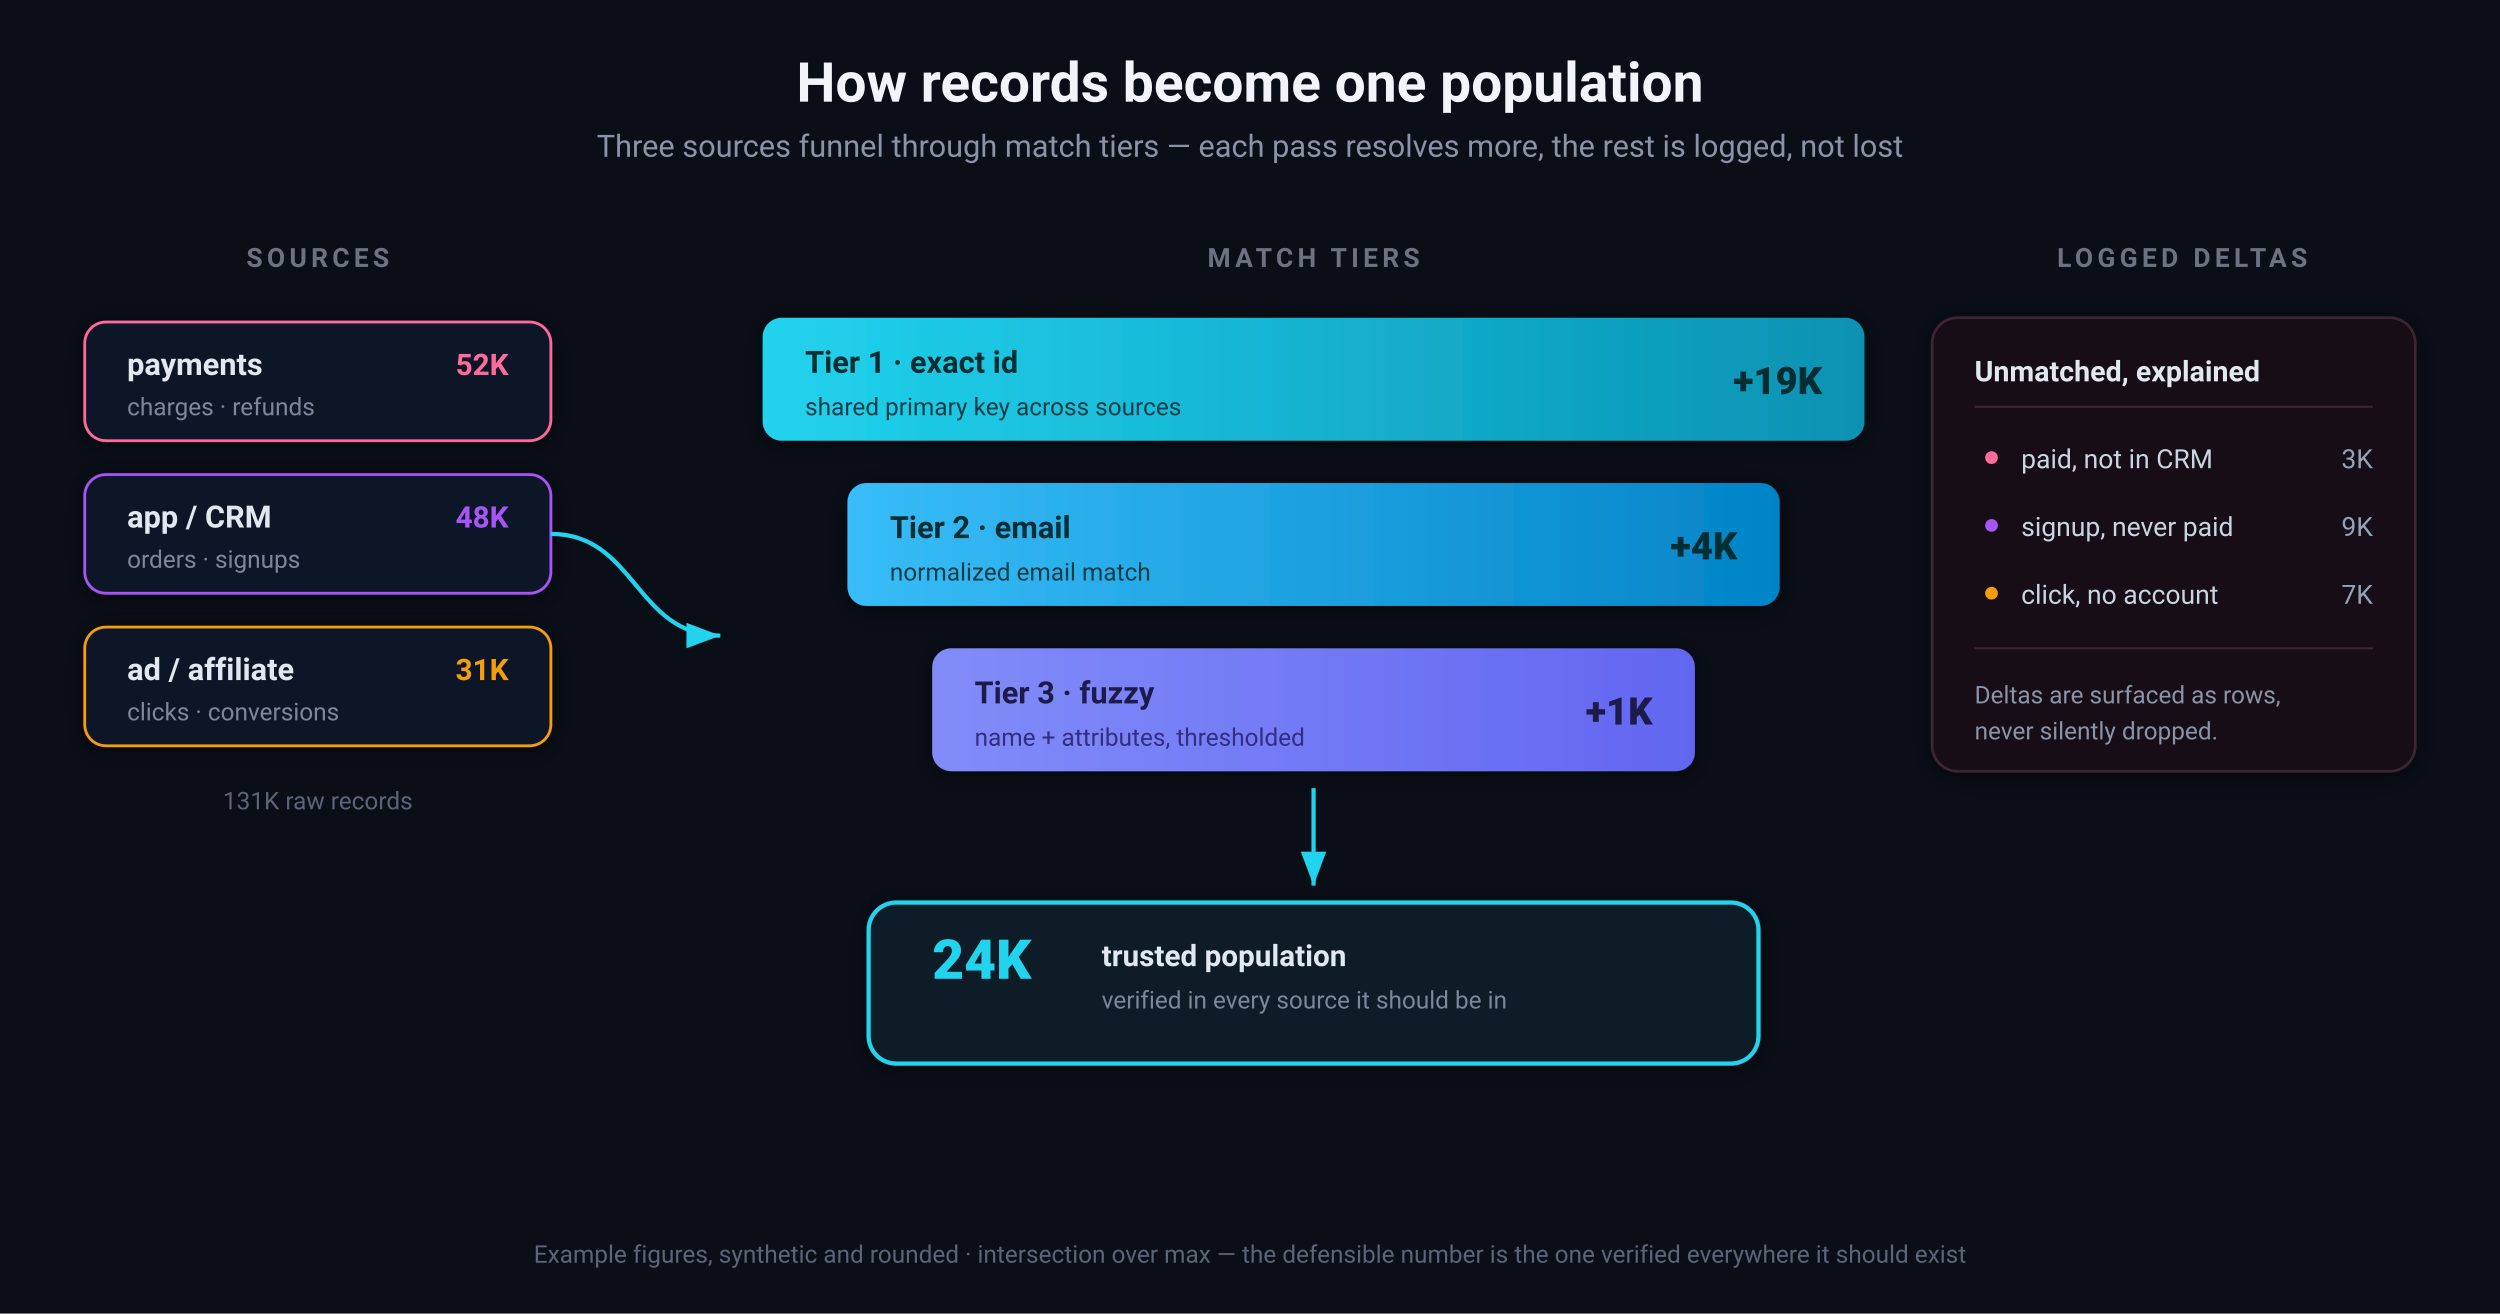
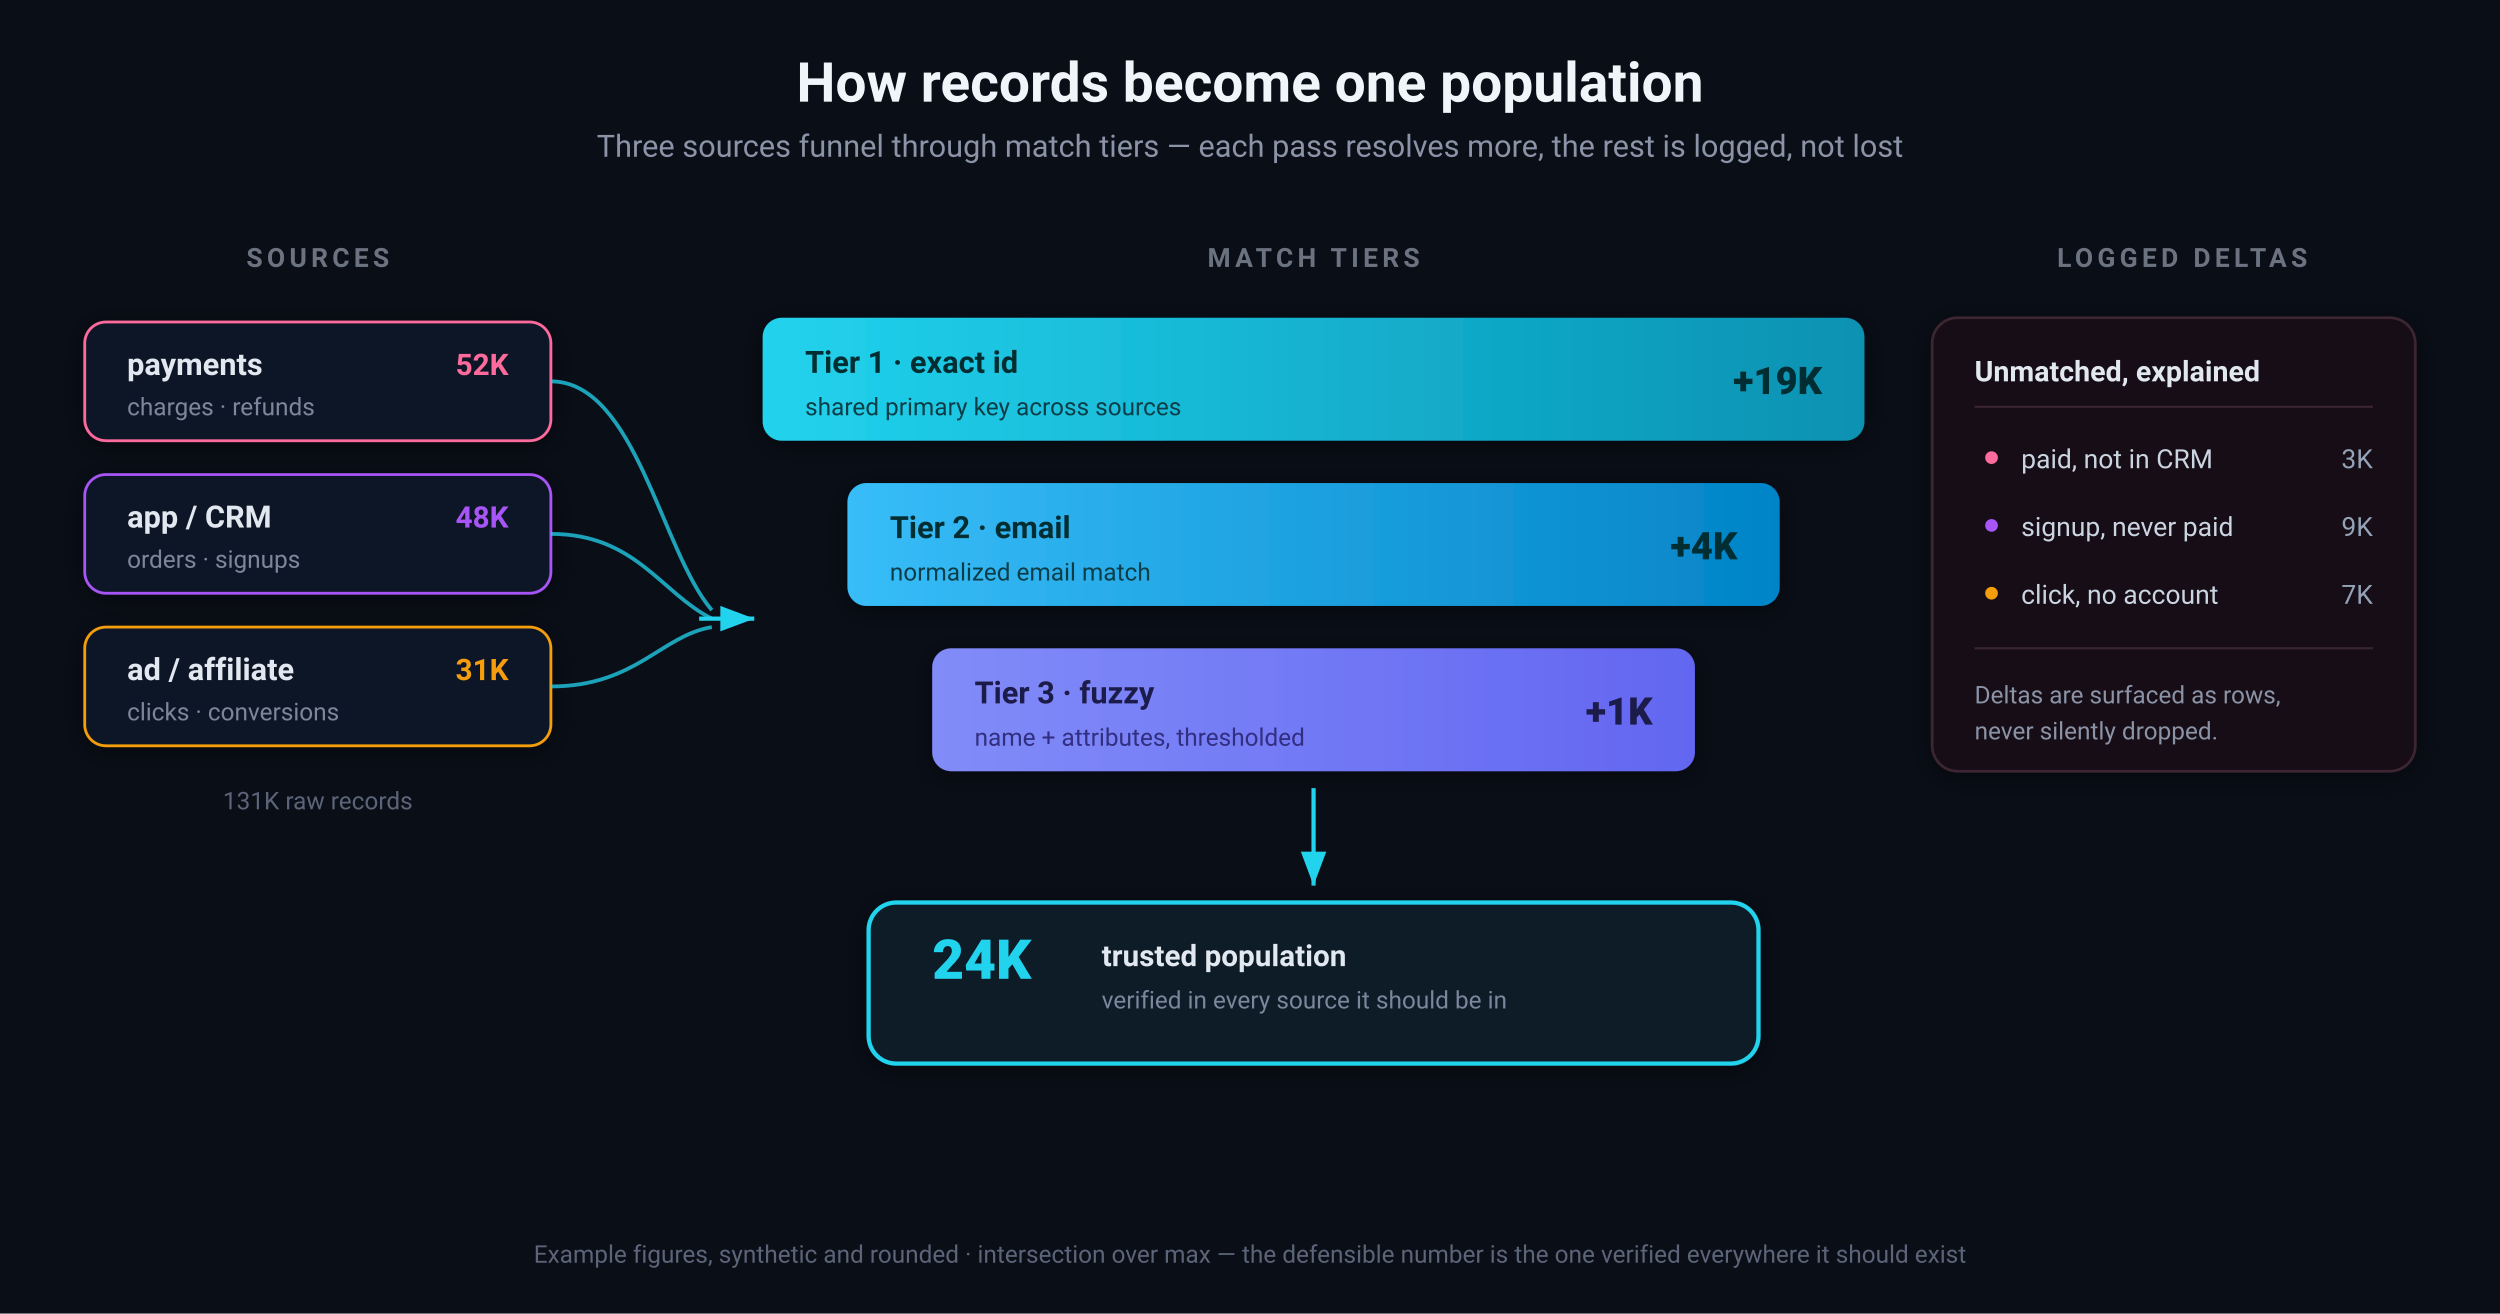
<svg xmlns="http://www.w3.org/2000/svg" viewBox="0 0 1180 620" font-family="-apple-system, BlinkMacSystemFont, 'Segoe UI', Roboto, sans-serif">
  <defs>
    <marker id="fArrow" markerWidth="10" markerHeight="10" refX="8" refY="3" orient="auto">
      <path d="M0,0 L8,3 L0,6 Z" fill="#22d3ee" />
    </marker>
    <filter id="soft" x="-20%" y="-20%" width="140%" height="140%">
      <feDropShadow dx="0" dy="2" stdDeviation="6" flood-color="#000000" flood-opacity="0.5" />
    </filter>
    <linearGradient id="tier1" x1="0" y1="0" x2="1" y2="0">
      <stop offset="0" stop-color="#22d3ee" />
      <stop offset="1" stop-color="#0891b2" />
    </linearGradient>
    <linearGradient id="tier2" x1="0" y1="0" x2="1" y2="0">
      <stop offset="0" stop-color="#38bdf8" />
      <stop offset="1" stop-color="#0284c7" />
    </linearGradient>
    <linearGradient id="tier3" x1="0" y1="0" x2="1" y2="0">
      <stop offset="0" stop-color="#818cf8" />
      <stop offset="1" stop-color="#6366f1" />
    </linearGradient>
  </defs>
  <rect width="1180" height="620" fill="#0a0e17" />
  <text x="590" y="48" text-anchor="middle" fill="#f1f5f9" font-size="26" font-weight="700">How records become one population</text>
  <text x="590" y="74" text-anchor="middle" fill="#8b93a7" font-size="14.5">Three sources funnel through match tiers — each pass resolves more, the rest is logged, not lost</text>
  <text x="150" y="126" text-anchor="middle" fill="#6b7280" font-size="12.5" font-weight="600" letter-spacing="2">SOURCES</text>
  <g filter="url(#soft)">
    <rect x="40" y="152" width="220" height="56" rx="10" fill="#111827" stroke="#ff6b9d" stroke-width="1.3" />
    <text x="60" y="177" fill="#e2e8f0" font-size="14.5" font-weight="600">payments</text>
    <text x="240" y="177" text-anchor="end" fill="#ff6b9d" font-size="14" font-weight="700">52K</text>
    <text x="60" y="196" fill="#7c869c" font-size="11.5">charges · refunds</text>
  </g>
  <g filter="url(#soft)">
    <rect x="40" y="224" width="220" height="56" rx="10" fill="#111827" stroke="#a855f7" stroke-width="1.3" />
    <text x="60" y="249" fill="#e2e8f0" font-size="14.5" font-weight="600">app / CRM</text>
    <text x="240" y="249" text-anchor="end" fill="#a855f7" font-size="14" font-weight="700">48K</text>
    <text x="60" y="268" fill="#7c869c" font-size="11.5">orders · signups</text>
  </g>
  <g filter="url(#soft)">
    <rect x="40" y="296" width="220" height="56" rx="10" fill="#111827" stroke="#f59e0b" stroke-width="1.3" />
    <text x="60" y="321" fill="#e2e8f0" font-size="14.5" font-weight="600">ad / affiliate</text>
    <text x="240" y="321" text-anchor="end" fill="#f59e0b" font-size="14" font-weight="700">31K</text>
    <text x="60" y="340" fill="#7c869c" font-size="11.5">clicks · conversions</text>
  </g>
  <text x="150" y="382" text-anchor="middle" fill="#5b6478" font-size="11.5">131K raw records</text>
-   <path d="M 260 252 C 300 252, 300 300, 340 300" fill="none" stroke="#22d3ee" stroke-width="2" marker-end="url(#fArrow)" />
+   <path d="M 260 180 C 300 180, 312 260, 336 288" fill="none" stroke="#22d3ee" stroke-width="1.8" stroke-opacity="0.75" />
+   <path d="M 260 252 C 300 252, 312 280, 336 292" fill="none" stroke="#22d3ee" stroke-width="1.8" stroke-opacity="0.75" />
+   <path d="M 260 324 C 300 324, 312 300, 336 296" fill="none" stroke="#22d3ee" stroke-width="1.8" stroke-opacity="0.75" />
+   <path d="M 330 292 L 356 292" fill="none" stroke="#22d3ee" stroke-width="2" marker-end="url(#fArrow)" />
  <text x="620" y="126" text-anchor="middle" fill="#6b7280" font-size="12.5" font-weight="600" letter-spacing="2">MATCH TIERS</text>
  <g filter="url(#soft)">
    <rect x="360" y="150" width="520" height="58" rx="9" fill="url(#tier1)" />
    <text x="380" y="176" fill="#052e33" font-size="14.5" font-weight="700">Tier 1 · exact id</text>
    <text x="380" y="196" fill="#0b3d47" font-size="11.5">shared primary key across sources</text>
    <text x="860" y="186" text-anchor="end" fill="#052e33" font-size="18" font-weight="800">+19K</text>
  </g>
  <g filter="url(#soft)">
    <rect x="400" y="228" width="440" height="58" rx="9" fill="url(#tier2)" />
    <text x="420" y="254" fill="#052e33" font-size="14.5" font-weight="700">Tier 2 · email</text>
    <text x="420" y="274" fill="#0b3d47" font-size="11.5">normalized email match</text>
    <text x="820" y="264" text-anchor="end" fill="#052e33" font-size="18" font-weight="800">+4K</text>
  </g>
  <g filter="url(#soft)">
    <rect x="440" y="306" width="360" height="58" rx="9" fill="url(#tier3)" />
    <text x="460" y="332" fill="#1e1b4b" font-size="14.5" font-weight="700">Tier 3 · fuzzy</text>
    <text x="460" y="352" fill="#312e81" font-size="11.5">name + attributes, thresholded</text>
    <text x="780" y="342" text-anchor="end" fill="#1e1b4b" font-size="18" font-weight="800">+1K</text>
  </g>
  <path d="M 620 372 L 620 418" fill="none" stroke="#22d3ee" stroke-width="2" marker-end="url(#fArrow)" />
  <g filter="url(#soft)">
    <rect x="410" y="426" width="420" height="76" rx="13" fill="#0d1b26" stroke="#22d3ee" stroke-width="2" />
    <text x="440" y="462" fill="#22d3ee" font-size="26" font-weight="800">24K</text>
    <text x="520" y="456" fill="#e2e8f0" font-size="14" font-weight="600">trusted population</text>
    <text x="520" y="476" fill="#7c869c" font-size="11.5">verified in every source it should be in</text>
  </g>
  <text x="1030" y="126" text-anchor="middle" fill="#6b7280" font-size="12.5" font-weight="600" letter-spacing="2">LOGGED DELTAS</text>
  <g filter="url(#soft)">
    <rect x="912" y="150" width="228" height="214" rx="12" fill="#160c14" stroke="#3a2530" stroke-width="1.3" />
  </g>
  <text x="932" y="180" fill="#e2e8f0" font-size="13.5" font-weight="700">Unmatched, explained</text>
  <line x1="932" y1="192" x2="1120" y2="192" stroke="#3a2530" stroke-width="1" />
  <circle cx="940" cy="216" r="3" fill="#ff6b9d" />
  <text x="954" y="221" fill="#cbd5e1" font-size="12.5">paid, not in CRM</text>
  <text x="1120" y="221" text-anchor="end" fill="#94a3b8" font-size="12.5">3K</text>
  <circle cx="940" cy="248" r="3" fill="#a855f7" />
  <text x="954" y="253" fill="#cbd5e1" font-size="12.5">signup, never paid</text>
  <text x="1120" y="253" text-anchor="end" fill="#94a3b8" font-size="12.5">9K</text>
  <circle cx="940" cy="280" r="3" fill="#f59e0b" />
  <text x="954" y="285" fill="#cbd5e1" font-size="12.5">click, no account</text>
  <text x="1120" y="285" text-anchor="end" fill="#94a3b8" font-size="12.5">7K</text>
  <line x1="932" y1="306" x2="1120" y2="306" stroke="#3a2530" stroke-width="1" />
  <text x="932" y="332" fill="#8b93a7" font-size="11.5">Deltas are surfaced as rows,</text>
  <text x="932" y="349" fill="#8b93a7" font-size="11.5">never silently dropped.</text>
  <text x="590" y="596" text-anchor="middle" fill="#5b6478" font-size="11.5">Example figures, synthetic and rounded · intersection over max — the defensible number is the one verified everywhere it should exist</text>
</svg>
